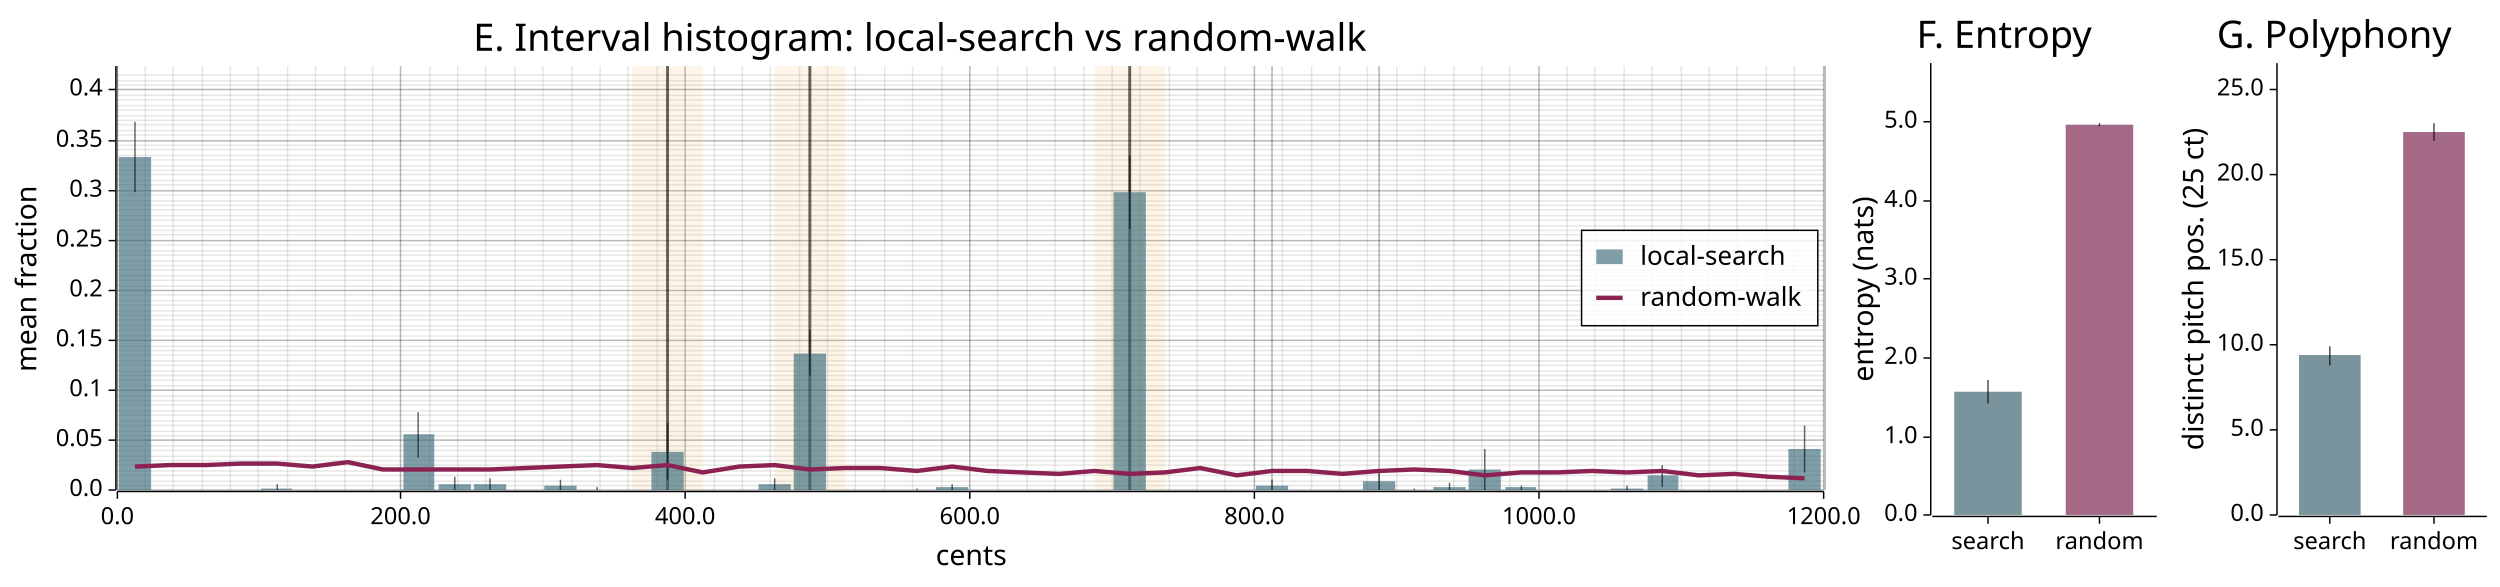
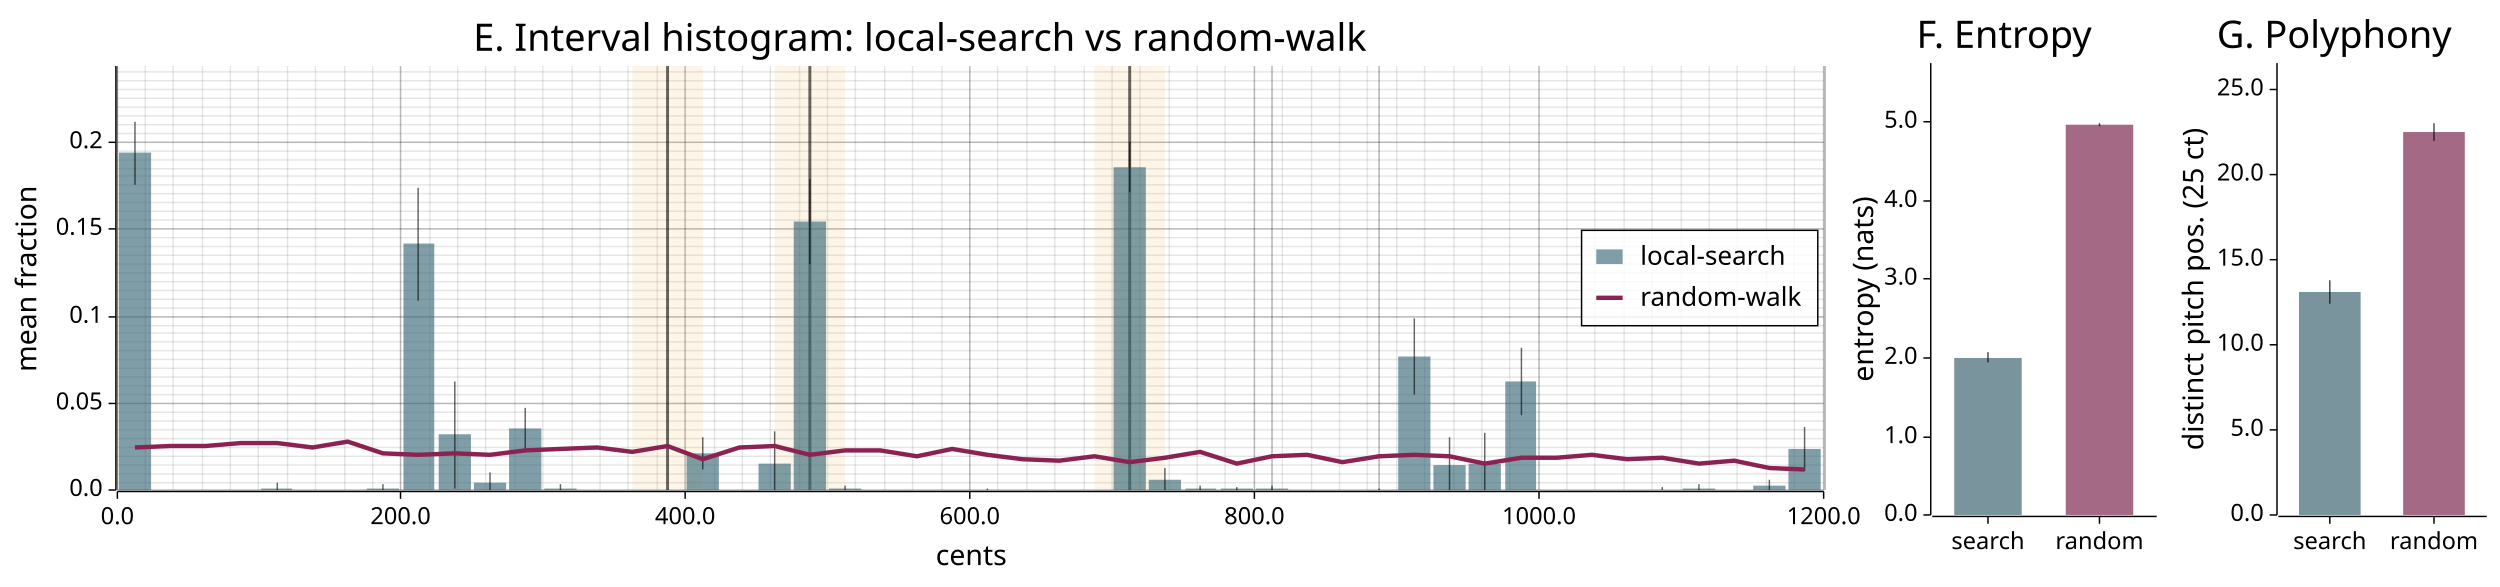
<svg xmlns="http://www.w3.org/2000/svg" width="1704" height="400" viewBox="0 0 1704 400">
  <rect x="0" y="0" width="1704" height="400" opacity="1" fill="#FFFFFF" stroke="none" />
  <text x="627" y="15" dy="0.76em" text-anchor="middle" font-family="sans-serif" font-size="25.806" opacity="1" fill="#000000">
E. Interval histogram: local-search vs random-walk
</text>
  <line opacity="0.1" stroke="#000000" stroke-width="1" x1="80" y1="334" x2="80" y2="45" />
  <line opacity="0.1" stroke="#000000" stroke-width="1" x1="99" y1="334" x2="99" y2="45" />
  <line opacity="0.1" stroke="#000000" stroke-width="1" x1="118" y1="334" x2="118" y2="45" />
  <line opacity="0.1" stroke="#000000" stroke-width="1" x1="138" y1="334" x2="138" y2="45" />
  <line opacity="0.1" stroke="#000000" stroke-width="1" x1="157" y1="334" x2="157" y2="45" />
  <line opacity="0.1" stroke="#000000" stroke-width="1" x1="176" y1="334" x2="176" y2="45" />
  <line opacity="0.1" stroke="#000000" stroke-width="1" x1="196" y1="334" x2="196" y2="45" />
  <line opacity="0.1" stroke="#000000" stroke-width="1" x1="215" y1="334" x2="215" y2="45" />
  <line opacity="0.1" stroke="#000000" stroke-width="1" x1="235" y1="334" x2="235" y2="45" />
  <line opacity="0.1" stroke="#000000" stroke-width="1" x1="254" y1="334" x2="254" y2="45" />
  <line opacity="0.1" stroke="#000000" stroke-width="1" x1="273" y1="334" x2="273" y2="45" />
  <line opacity="0.1" stroke="#000000" stroke-width="1" x1="293" y1="334" x2="293" y2="45" />
  <line opacity="0.1" stroke="#000000" stroke-width="1" x1="312" y1="334" x2="312" y2="45" />
  <line opacity="0.1" stroke="#000000" stroke-width="1" x1="331" y1="334" x2="331" y2="45" />
  <line opacity="0.1" stroke="#000000" stroke-width="1" x1="351" y1="334" x2="351" y2="45" />
  <line opacity="0.1" stroke="#000000" stroke-width="1" x1="370" y1="334" x2="370" y2="45" />
  <line opacity="0.1" stroke="#000000" stroke-width="1" x1="390" y1="334" x2="390" y2="45" />
  <line opacity="0.1" stroke="#000000" stroke-width="1" x1="409" y1="334" x2="409" y2="45" />
  <line opacity="0.1" stroke="#000000" stroke-width="1" x1="428" y1="334" x2="428" y2="45" />
  <line opacity="0.1" stroke="#000000" stroke-width="1" x1="448" y1="334" x2="448" y2="45" />
  <line opacity="0.1" stroke="#000000" stroke-width="1" x1="467" y1="334" x2="467" y2="45" />
  <line opacity="0.1" stroke="#000000" stroke-width="1" x1="487" y1="334" x2="487" y2="45" />
  <line opacity="0.1" stroke="#000000" stroke-width="1" x1="506" y1="334" x2="506" y2="45" />
  <line opacity="0.1" stroke="#000000" stroke-width="1" x1="525" y1="334" x2="525" y2="45" />
  <line opacity="0.1" stroke="#000000" stroke-width="1" x1="545" y1="334" x2="545" y2="45" />
  <line opacity="0.1" stroke="#000000" stroke-width="1" x1="564" y1="334" x2="564" y2="45" />
  <line opacity="0.1" stroke="#000000" stroke-width="1" x1="583" y1="334" x2="583" y2="45" />
  <line opacity="0.1" stroke="#000000" stroke-width="1" x1="603" y1="334" x2="603" y2="45" />
  <line opacity="0.1" stroke="#000000" stroke-width="1" x1="622" y1="334" x2="622" y2="45" />
  <line opacity="0.1" stroke="#000000" stroke-width="1" x1="642" y1="334" x2="642" y2="45" />
  <line opacity="0.1" stroke="#000000" stroke-width="1" x1="661" y1="334" x2="661" y2="45" />
  <line opacity="0.1" stroke="#000000" stroke-width="1" x1="680" y1="334" x2="680" y2="45" />
  <line opacity="0.1" stroke="#000000" stroke-width="1" x1="700" y1="334" x2="700" y2="45" />
  <line opacity="0.1" stroke="#000000" stroke-width="1" x1="719" y1="334" x2="719" y2="45" />
  <line opacity="0.1" stroke="#000000" stroke-width="1" x1="739" y1="334" x2="739" y2="45" />
  <line opacity="0.1" stroke="#000000" stroke-width="1" x1="758" y1="334" x2="758" y2="45" />
  <line opacity="0.1" stroke="#000000" stroke-width="1" x1="777" y1="334" x2="777" y2="45" />
  <line opacity="0.1" stroke="#000000" stroke-width="1" x1="797" y1="334" x2="797" y2="45" />
  <line opacity="0.1" stroke="#000000" stroke-width="1" x1="816" y1="334" x2="816" y2="45" />
  <line opacity="0.1" stroke="#000000" stroke-width="1" x1="835" y1="334" x2="835" y2="45" />
  <line opacity="0.1" stroke="#000000" stroke-width="1" x1="855" y1="334" x2="855" y2="45" />
  <line opacity="0.1" stroke="#000000" stroke-width="1" x1="874" y1="334" x2="874" y2="45" />
  <line opacity="0.1" stroke="#000000" stroke-width="1" x1="894" y1="334" x2="894" y2="45" />
  <line opacity="0.1" stroke="#000000" stroke-width="1" x1="913" y1="334" x2="913" y2="45" />
  <line opacity="0.1" stroke="#000000" stroke-width="1" x1="932" y1="334" x2="932" y2="45" />
  <line opacity="0.1" stroke="#000000" stroke-width="1" x1="952" y1="334" x2="952" y2="45" />
  <line opacity="0.1" stroke="#000000" stroke-width="1" x1="971" y1="334" x2="971" y2="45" />
  <line opacity="0.1" stroke="#000000" stroke-width="1" x1="991" y1="334" x2="991" y2="45" />
  <line opacity="0.1" stroke="#000000" stroke-width="1" x1="1010" y1="334" x2="1010" y2="45" />
  <line opacity="0.1" stroke="#000000" stroke-width="1" x1="1029" y1="334" x2="1029" y2="45" />
  <line opacity="0.1" stroke="#000000" stroke-width="1" x1="1049" y1="334" x2="1049" y2="45" />
  <line opacity="0.1" stroke="#000000" stroke-width="1" x1="1068" y1="334" x2="1068" y2="45" />
  <line opacity="0.1" stroke="#000000" stroke-width="1" x1="1087" y1="334" x2="1087" y2="45" />
  <line opacity="0.1" stroke="#000000" stroke-width="1" x1="1107" y1="334" x2="1107" y2="45" />
  <line opacity="0.1" stroke="#000000" stroke-width="1" x1="1126" y1="334" x2="1126" y2="45" />
  <line opacity="0.1" stroke="#000000" stroke-width="1" x1="1146" y1="334" x2="1146" y2="45" />
  <line opacity="0.1" stroke="#000000" stroke-width="1" x1="1165" y1="334" x2="1165" y2="45" />
  <line opacity="0.1" stroke="#000000" stroke-width="1" x1="1184" y1="334" x2="1184" y2="45" />
  <line opacity="0.1" stroke="#000000" stroke-width="1" x1="1204" y1="334" x2="1204" y2="45" />
  <line opacity="0.1" stroke="#000000" stroke-width="1" x1="1223" y1="334" x2="1223" y2="45" />
  <line opacity="0.1" stroke="#000000" stroke-width="1" x1="1243" y1="334" x2="1243" y2="45" />
  <line opacity="0.1" stroke="#000000" stroke-width="1" x1="80" y1="334" x2="1243" y2="334" />
-   <line opacity="0.1" stroke="#000000" stroke-width="1" x1="80" y1="331" x2="1243" y2="331" />
-   <line opacity="0.1" stroke="#000000" stroke-width="1" x1="80" y1="328" x2="1243" y2="328" />
-   <line opacity="0.1" stroke="#000000" stroke-width="1" x1="80" y1="324" x2="1243" y2="324" />
-   <line opacity="0.1" stroke="#000000" stroke-width="1" x1="80" y1="321" x2="1243" y2="321" />
+   <line opacity="0.1" stroke="#000000" stroke-width="1" x1="80" y1="329" x2="1243" y2="329" />
+   <line opacity="0.1" stroke="#000000" stroke-width="1" x1="80" y1="323" x2="1243" y2="323" />
  <line opacity="0.1" stroke="#000000" stroke-width="1" x1="80" y1="317" x2="1243" y2="317" />
-   <line opacity="0.1" stroke="#000000" stroke-width="1" x1="80" y1="314" x2="1243" y2="314" />
  <line opacity="0.1" stroke="#000000" stroke-width="1" x1="80" y1="311" x2="1243" y2="311" />
-   <line opacity="0.1" stroke="#000000" stroke-width="1" x1="80" y1="307" x2="1243" y2="307" />
-   <line opacity="0.1" stroke="#000000" stroke-width="1" x1="80" y1="304" x2="1243" y2="304" />
-   <line opacity="0.1" stroke="#000000" stroke-width="1" x1="80" y1="300" x2="1243" y2="300" />
-   <line opacity="0.1" stroke="#000000" stroke-width="1" x1="80" y1="297" x2="1243" y2="297" />
-   <line opacity="0.1" stroke="#000000" stroke-width="1" x1="80" y1="294" x2="1243" y2="294" />
-   <line opacity="0.1" stroke="#000000" stroke-width="1" x1="80" y1="290" x2="1243" y2="290" />
+   <line opacity="0.1" stroke="#000000" stroke-width="1" x1="80" y1="305" x2="1243" y2="305" />
+   <line opacity="0.1" stroke="#000000" stroke-width="1" x1="80" y1="299" x2="1243" y2="299" />
+   <line opacity="0.1" stroke="#000000" stroke-width="1" x1="80" y1="293" x2="1243" y2="293" />
  <line opacity="0.1" stroke="#000000" stroke-width="1" x1="80" y1="287" x2="1243" y2="287" />
-   <line opacity="0.1" stroke="#000000" stroke-width="1" x1="80" y1="283" x2="1243" y2="283" />
-   <line opacity="0.1" stroke="#000000" stroke-width="1" x1="80" y1="280" x2="1243" y2="280" />
-   <line opacity="0.1" stroke="#000000" stroke-width="1" x1="80" y1="276" x2="1243" y2="276" />
-   <line opacity="0.1" stroke="#000000" stroke-width="1" x1="80" y1="273" x2="1243" y2="273" />
-   <line opacity="0.1" stroke="#000000" stroke-width="1" x1="80" y1="270" x2="1243" y2="270" />
-   <line opacity="0.1" stroke="#000000" stroke-width="1" x1="80" y1="266" x2="1243" y2="266" />
+   <line opacity="0.1" stroke="#000000" stroke-width="1" x1="80" y1="281" x2="1243" y2="281" />
+   <line opacity="0.1" stroke="#000000" stroke-width="1" x1="80" y1="275" x2="1243" y2="275" />
+   <line opacity="0.1" stroke="#000000" stroke-width="1" x1="80" y1="269" x2="1243" y2="269" />
  <line opacity="0.1" stroke="#000000" stroke-width="1" x1="80" y1="263" x2="1243" y2="263" />
-   <line opacity="0.1" stroke="#000000" stroke-width="1" x1="80" y1="259" x2="1243" y2="259" />
-   <line opacity="0.1" stroke="#000000" stroke-width="1" x1="80" y1="256" x2="1243" y2="256" />
-   <line opacity="0.1" stroke="#000000" stroke-width="1" x1="80" y1="253" x2="1243" y2="253" />
-   <line opacity="0.1" stroke="#000000" stroke-width="1" x1="80" y1="249" x2="1243" y2="249" />
-   <line opacity="0.1" stroke="#000000" stroke-width="1" x1="80" y1="246" x2="1243" y2="246" />
-   <line opacity="0.1" stroke="#000000" stroke-width="1" x1="80" y1="242" x2="1243" y2="242" />
+   <line opacity="0.1" stroke="#000000" stroke-width="1" x1="80" y1="257" x2="1243" y2="257" />
+   <line opacity="0.1" stroke="#000000" stroke-width="1" x1="80" y1="251" x2="1243" y2="251" />
+   <line opacity="0.1" stroke="#000000" stroke-width="1" x1="80" y1="245" x2="1243" y2="245" />
  <line opacity="0.1" stroke="#000000" stroke-width="1" x1="80" y1="239" x2="1243" y2="239" />
-   <line opacity="0.1" stroke="#000000" stroke-width="1" x1="80" y1="236" x2="1243" y2="236" />
-   <line opacity="0.1" stroke="#000000" stroke-width="1" x1="80" y1="232" x2="1243" y2="232" />
-   <line opacity="0.1" stroke="#000000" stroke-width="1" x1="80" y1="229" x2="1243" y2="229" />
-   <line opacity="0.1" stroke="#000000" stroke-width="1" x1="80" y1="225" x2="1243" y2="225" />
+   <line opacity="0.1" stroke="#000000" stroke-width="1" x1="80" y1="233" x2="1243" y2="233" />
+   <line opacity="0.1" stroke="#000000" stroke-width="1" x1="80" y1="227" x2="1243" y2="227" />
  <line opacity="0.1" stroke="#000000" stroke-width="1" x1="80" y1="222" x2="1243" y2="222" />
-   <line opacity="0.1" stroke="#000000" stroke-width="1" x1="80" y1="218" x2="1243" y2="218" />
-   <line opacity="0.1" stroke="#000000" stroke-width="1" x1="80" y1="215" x2="1243" y2="215" />
-   <line opacity="0.1" stroke="#000000" stroke-width="1" x1="80" y1="212" x2="1243" y2="212" />
-   <line opacity="0.1" stroke="#000000" stroke-width="1" x1="80" y1="208" x2="1243" y2="208" />
-   <line opacity="0.1" stroke="#000000" stroke-width="1" x1="80" y1="205" x2="1243" y2="205" />
-   <line opacity="0.1" stroke="#000000" stroke-width="1" x1="80" y1="201" x2="1243" y2="201" />
+   <line opacity="0.1" stroke="#000000" stroke-width="1" x1="80" y1="216" x2="1243" y2="216" />
+   <line opacity="0.1" stroke="#000000" stroke-width="1" x1="80" y1="210" x2="1243" y2="210" />
+   <line opacity="0.1" stroke="#000000" stroke-width="1" x1="80" y1="204" x2="1243" y2="204" />
  <line opacity="0.1" stroke="#000000" stroke-width="1" x1="80" y1="198" x2="1243" y2="198" />
-   <line opacity="0.1" stroke="#000000" stroke-width="1" x1="80" y1="195" x2="1243" y2="195" />
-   <line opacity="0.1" stroke="#000000" stroke-width="1" x1="80" y1="191" x2="1243" y2="191" />
-   <line opacity="0.1" stroke="#000000" stroke-width="1" x1="80" y1="188" x2="1243" y2="188" />
-   <line opacity="0.1" stroke="#000000" stroke-width="1" x1="80" y1="184" x2="1243" y2="184" />
-   <line opacity="0.1" stroke="#000000" stroke-width="1" x1="80" y1="181" x2="1243" y2="181" />
-   <line opacity="0.1" stroke="#000000" stroke-width="1" x1="80" y1="178" x2="1243" y2="178" />
+   <line opacity="0.1" stroke="#000000" stroke-width="1" x1="80" y1="192" x2="1243" y2="192" />
+   <line opacity="0.1" stroke="#000000" stroke-width="1" x1="80" y1="186" x2="1243" y2="186" />
+   <line opacity="0.1" stroke="#000000" stroke-width="1" x1="80" y1="180" x2="1243" y2="180" />
  <line opacity="0.1" stroke="#000000" stroke-width="1" x1="80" y1="174" x2="1243" y2="174" />
-   <line opacity="0.1" stroke="#000000" stroke-width="1" x1="80" y1="171" x2="1243" y2="171" />
-   <line opacity="0.1" stroke="#000000" stroke-width="1" x1="80" y1="167" x2="1243" y2="167" />
-   <line opacity="0.1" stroke="#000000" stroke-width="1" x1="80" y1="164" x2="1243" y2="164" />
-   <line opacity="0.1" stroke="#000000" stroke-width="1" x1="80" y1="160" x2="1243" y2="160" />
-   <line opacity="0.1" stroke="#000000" stroke-width="1" x1="80" y1="157" x2="1243" y2="157" />
-   <line opacity="0.1" stroke="#000000" stroke-width="1" x1="80" y1="154" x2="1243" y2="154" />
+   <line opacity="0.1" stroke="#000000" stroke-width="1" x1="80" y1="168" x2="1243" y2="168" />
+   <line opacity="0.1" stroke="#000000" stroke-width="1" x1="80" y1="162" x2="1243" y2="162" />
+   <line opacity="0.1" stroke="#000000" stroke-width="1" x1="80" y1="156" x2="1243" y2="156" />
  <line opacity="0.1" stroke="#000000" stroke-width="1" x1="80" y1="150" x2="1243" y2="150" />
-   <line opacity="0.1" stroke="#000000" stroke-width="1" x1="80" y1="147" x2="1243" y2="147" />
-   <line opacity="0.1" stroke="#000000" stroke-width="1" x1="80" y1="143" x2="1243" y2="143" />
-   <line opacity="0.1" stroke="#000000" stroke-width="1" x1="80" y1="140" x2="1243" y2="140" />
-   <line opacity="0.1" stroke="#000000" stroke-width="1" x1="80" y1="137" x2="1243" y2="137" />
-   <line opacity="0.1" stroke="#000000" stroke-width="1" x1="80" y1="133" x2="1243" y2="133" />
-   <line opacity="0.1" stroke="#000000" stroke-width="1" x1="80" y1="130" x2="1243" y2="130" />
+   <line opacity="0.1" stroke="#000000" stroke-width="1" x1="80" y1="144" x2="1243" y2="144" />
+   <line opacity="0.1" stroke="#000000" stroke-width="1" x1="80" y1="138" x2="1243" y2="138" />
+   <line opacity="0.1" stroke="#000000" stroke-width="1" x1="80" y1="132" x2="1243" y2="132" />
  <line opacity="0.1" stroke="#000000" stroke-width="1" x1="80" y1="126" x2="1243" y2="126" />
-   <line opacity="0.1" stroke="#000000" stroke-width="1" x1="80" y1="123" x2="1243" y2="123" />
-   <line opacity="0.1" stroke="#000000" stroke-width="1" x1="80" y1="119" x2="1243" y2="119" />
-   <line opacity="0.1" stroke="#000000" stroke-width="1" x1="80" y1="116" x2="1243" y2="116" />
-   <line opacity="0.1" stroke="#000000" stroke-width="1" x1="80" y1="113" x2="1243" y2="113" />
+   <line opacity="0.1" stroke="#000000" stroke-width="1" x1="80" y1="120" x2="1243" y2="120" />
+   <line opacity="0.1" stroke="#000000" stroke-width="1" x1="80" y1="115" x2="1243" y2="115" />
  <line opacity="0.1" stroke="#000000" stroke-width="1" x1="80" y1="109" x2="1243" y2="109" />
-   <line opacity="0.1" stroke="#000000" stroke-width="1" x1="80" y1="106" x2="1243" y2="106" />
-   <line opacity="0.1" stroke="#000000" stroke-width="1" x1="80" y1="102" x2="1243" y2="102" />
-   <line opacity="0.1" stroke="#000000" stroke-width="1" x1="80" y1="99" x2="1243" y2="99" />
-   <line opacity="0.1" stroke="#000000" stroke-width="1" x1="80" y1="96" x2="1243" y2="96" />
-   <line opacity="0.1" stroke="#000000" stroke-width="1" x1="80" y1="92" x2="1243" y2="92" />
-   <line opacity="0.1" stroke="#000000" stroke-width="1" x1="80" y1="89" x2="1243" y2="89" />
+   <line opacity="0.1" stroke="#000000" stroke-width="1" x1="80" y1="103" x2="1243" y2="103" />
+   <line opacity="0.1" stroke="#000000" stroke-width="1" x1="80" y1="97" x2="1243" y2="97" />
+   <line opacity="0.1" stroke="#000000" stroke-width="1" x1="80" y1="91" x2="1243" y2="91" />
  <line opacity="0.1" stroke="#000000" stroke-width="1" x1="80" y1="85" x2="1243" y2="85" />
-   <line opacity="0.1" stroke="#000000" stroke-width="1" x1="80" y1="82" x2="1243" y2="82" />
  <line opacity="0.1" stroke="#000000" stroke-width="1" x1="80" y1="79" x2="1243" y2="79" />
-   <line opacity="0.1" stroke="#000000" stroke-width="1" x1="80" y1="75" x2="1243" y2="75" />
-   <line opacity="0.1" stroke="#000000" stroke-width="1" x1="80" y1="72" x2="1243" y2="72" />
-   <line opacity="0.1" stroke="#000000" stroke-width="1" x1="80" y1="68" x2="1243" y2="68" />
-   <line opacity="0.1" stroke="#000000" stroke-width="1" x1="80" y1="65" x2="1243" y2="65" />
+   <line opacity="0.1" stroke="#000000" stroke-width="1" x1="80" y1="73" x2="1243" y2="73" />
+   <line opacity="0.1" stroke="#000000" stroke-width="1" x1="80" y1="67" x2="1243" y2="67" />
  <line opacity="0.1" stroke="#000000" stroke-width="1" x1="80" y1="61" x2="1243" y2="61" />
-   <line opacity="0.1" stroke="#000000" stroke-width="1" x1="80" y1="58" x2="1243" y2="58" />
  <line opacity="0.1" stroke="#000000" stroke-width="1" x1="80" y1="55" x2="1243" y2="55" />
-   <line opacity="0.1" stroke="#000000" stroke-width="1" x1="80" y1="51" x2="1243" y2="51" />
+   <line opacity="0.1" stroke="#000000" stroke-width="1" x1="80" y1="49" x2="1243" y2="49" />
  <text x="10" y="190" dy="0.76em" text-anchor="middle" font-family="sans-serif" font-size="19.355" opacity="1" fill="#000000" transform="rotate(270, 10, 190)">
mean fraction
</text>
  <text x="662" y="390" dy="-0.5ex" text-anchor="middle" font-family="sans-serif" font-size="19.355" opacity="1" fill="#000000">
cents
</text>
  <line opacity="0.2" stroke="#000000" stroke-width="1" x1="80" y1="334" x2="80" y2="45" />
  <line opacity="0.2" stroke="#000000" stroke-width="1" x1="273" y1="334" x2="273" y2="45" />
  <line opacity="0.2" stroke="#000000" stroke-width="1" x1="467" y1="334" x2="467" y2="45" />
  <line opacity="0.2" stroke="#000000" stroke-width="1" x1="661" y1="334" x2="661" y2="45" />
  <line opacity="0.2" stroke="#000000" stroke-width="1" x1="855" y1="334" x2="855" y2="45" />
  <line opacity="0.2" stroke="#000000" stroke-width="1" x1="1049" y1="334" x2="1049" y2="45" />
  <line opacity="0.2" stroke="#000000" stroke-width="1" x1="1243" y1="334" x2="1243" y2="45" />
  <line opacity="0.2" stroke="#000000" stroke-width="1" x1="80" y1="334" x2="1243" y2="334" />
-   <line opacity="0.2" stroke="#000000" stroke-width="1" x1="80" y1="300" x2="1243" y2="300" />
-   <line opacity="0.2" stroke="#000000" stroke-width="1" x1="80" y1="266" x2="1243" y2="266" />
-   <line opacity="0.2" stroke="#000000" stroke-width="1" x1="80" y1="232" x2="1243" y2="232" />
-   <line opacity="0.2" stroke="#000000" stroke-width="1" x1="80" y1="198" x2="1243" y2="198" />
-   <line opacity="0.2" stroke="#000000" stroke-width="1" x1="80" y1="164" x2="1243" y2="164" />
-   <line opacity="0.2" stroke="#000000" stroke-width="1" x1="80" y1="130" x2="1243" y2="130" />
-   <line opacity="0.2" stroke="#000000" stroke-width="1" x1="80" y1="96" x2="1243" y2="96" />
-   <line opacity="0.2" stroke="#000000" stroke-width="1" x1="80" y1="61" x2="1243" y2="61" />
+   <line opacity="0.2" stroke="#000000" stroke-width="1" x1="80" y1="275" x2="1243" y2="275" />
+   <line opacity="0.2" stroke="#000000" stroke-width="1" x1="80" y1="216" x2="1243" y2="216" />
+   <line opacity="0.2" stroke="#000000" stroke-width="1" x1="80" y1="156" x2="1243" y2="156" />
+   <line opacity="0.2" stroke="#000000" stroke-width="1" x1="80" y1="97" x2="1243" y2="97" />
  <polyline fill="none" opacity="1" stroke="#000000" stroke-width="1" points="79,45 79,334 " />
  <text x="70" y="334" dy="0.5ex" text-anchor="end" font-family="sans-serif" font-size="16.129" opacity="1" fill="#000000">
0.0
</text>
  <polyline fill="none" opacity="1" stroke="#000000" stroke-width="1" points="74,334 79,334 " />
-   <text x="70" y="300" dy="0.5ex" text-anchor="end" font-family="sans-serif" font-size="16.129" opacity="1" fill="#000000">
+   <text x="70" y="275" dy="0.5ex" text-anchor="end" font-family="sans-serif" font-size="16.129" opacity="1" fill="#000000">
0.05
</text>
-   <polyline fill="none" opacity="1" stroke="#000000" stroke-width="1" points="74,300 79,300 " />
-   <text x="70" y="266" dy="0.5ex" text-anchor="end" font-family="sans-serif" font-size="16.129" opacity="1" fill="#000000">
+   <polyline fill="none" opacity="1" stroke="#000000" stroke-width="1" points="74,275 79,275 " />
+   <text x="70" y="216" dy="0.5ex" text-anchor="end" font-family="sans-serif" font-size="16.129" opacity="1" fill="#000000">
0.1
</text>
-   <polyline fill="none" opacity="1" stroke="#000000" stroke-width="1" points="74,266 79,266 " />
-   <text x="70" y="232" dy="0.5ex" text-anchor="end" font-family="sans-serif" font-size="16.129" opacity="1" fill="#000000">
+   <polyline fill="none" opacity="1" stroke="#000000" stroke-width="1" points="74,216 79,216 " />
+   <text x="70" y="156" dy="0.5ex" text-anchor="end" font-family="sans-serif" font-size="16.129" opacity="1" fill="#000000">
0.15
</text>
-   <polyline fill="none" opacity="1" stroke="#000000" stroke-width="1" points="74,232 79,232 " />
-   <text x="70" y="198" dy="0.5ex" text-anchor="end" font-family="sans-serif" font-size="16.129" opacity="1" fill="#000000">
+   <polyline fill="none" opacity="1" stroke="#000000" stroke-width="1" points="74,156 79,156 " />
+   <text x="70" y="97" dy="0.5ex" text-anchor="end" font-family="sans-serif" font-size="16.129" opacity="1" fill="#000000">
0.2
</text>
-   <polyline fill="none" opacity="1" stroke="#000000" stroke-width="1" points="74,198 79,198 " />
-   <text x="70" y="164" dy="0.5ex" text-anchor="end" font-family="sans-serif" font-size="16.129" opacity="1" fill="#000000">
- 0.25
- </text>
-   <polyline fill="none" opacity="1" stroke="#000000" stroke-width="1" points="74,164 79,164 " />
-   <text x="70" y="130" dy="0.5ex" text-anchor="end" font-family="sans-serif" font-size="16.129" opacity="1" fill="#000000">
- 0.3
- </text>
-   <polyline fill="none" opacity="1" stroke="#000000" stroke-width="1" points="74,130 79,130 " />
-   <text x="70" y="96" dy="0.5ex" text-anchor="end" font-family="sans-serif" font-size="16.129" opacity="1" fill="#000000">
- 0.35
- </text>
-   <polyline fill="none" opacity="1" stroke="#000000" stroke-width="1" points="74,96 79,96 " />
-   <text x="70" y="61" dy="0.5ex" text-anchor="end" font-family="sans-serif" font-size="16.129" opacity="1" fill="#000000">
- 0.4
- </text>
-   <polyline fill="none" opacity="1" stroke="#000000" stroke-width="1" points="74,61 79,61 " />
+   <polyline fill="none" opacity="1" stroke="#000000" stroke-width="1" points="74,97 79,97 " />
  <polyline fill="none" opacity="1" stroke="#000000" stroke-width="1" points="80,335 1243,335 " />
  <text x="80" y="345" dy="0.76em" text-anchor="middle" font-family="sans-serif" font-size="16.129" opacity="1" fill="#000000">
0.0
</text>
  <polyline fill="none" opacity="1" stroke="#000000" stroke-width="1" points="80,335 80,340 " />
  <text x="273" y="345" dy="0.76em" text-anchor="middle" font-family="sans-serif" font-size="16.129" opacity="1" fill="#000000">
200.0
</text>
  <polyline fill="none" opacity="1" stroke="#000000" stroke-width="1" points="273,335 273,340 " />
  <text x="467" y="345" dy="0.76em" text-anchor="middle" font-family="sans-serif" font-size="16.129" opacity="1" fill="#000000">
400.0
</text>
  <polyline fill="none" opacity="1" stroke="#000000" stroke-width="1" points="467,335 467,340 " />
  <text x="661" y="345" dy="0.76em" text-anchor="middle" font-family="sans-serif" font-size="16.129" opacity="1" fill="#000000">
600.0
</text>
  <polyline fill="none" opacity="1" stroke="#000000" stroke-width="1" points="661,335 661,340 " />
  <text x="855" y="345" dy="0.76em" text-anchor="middle" font-family="sans-serif" font-size="16.129" opacity="1" fill="#000000">
800.0
</text>
  <polyline fill="none" opacity="1" stroke="#000000" stroke-width="1" points="855,335 855,340 " />
  <text x="1049" y="345" dy="0.76em" text-anchor="middle" font-family="sans-serif" font-size="16.129" opacity="1" fill="#000000">
1000.0
</text>
  <polyline fill="none" opacity="1" stroke="#000000" stroke-width="1" points="1049,335 1049,340 " />
  <text x="1243" y="345" dy="0.76em" text-anchor="middle" font-family="sans-serif" font-size="16.129" opacity="1" fill="#000000">
1200.0
</text>
  <polyline fill="none" opacity="1" stroke="#000000" stroke-width="1" points="1243,335 1243,340 " />
  <rect x="431" y="45" width="48" height="289" opacity="0.12" fill="#F0AA3C" stroke="none" />
  <rect x="528" y="45" width="48" height="289" opacity="0.12" fill="#F0AA3C" stroke="none" />
  <rect x="746" y="45" width="48" height="289" opacity="0.12" fill="#F0AA3C" stroke="none" />
  <polyline fill="none" opacity="0.3" stroke="#000000" stroke-width="1" points="80,334 80,45 " />
  <polyline fill="none" opacity="0.6" stroke="#000000" stroke-width="2" points="455,334 455,45 " />
  <polyline fill="none" opacity="0.6" stroke="#000000" stroke-width="2" points="552,334 552,45 " />
  <polyline fill="none" opacity="0.6" stroke="#000000" stroke-width="2" points="770,334 770,45 " />
  <polyline fill="none" opacity="0.3" stroke="#000000" stroke-width="1" points="867,334 867,45 " />
  <polyline fill="none" opacity="0.3" stroke="#000000" stroke-width="1" points="940,334 940,45 " />
  <polyline fill="none" opacity="0.3" stroke="#000000" stroke-width="1" points="1244,334 1244,45 " />
-   <rect x="81" y="107" width="22" height="227" opacity="0.65" fill="#3A6A78" stroke="none" />
+   <rect x="81" y="104" width="22" height="230" opacity="0.65" fill="#3A6A78" stroke="none" />
  <rect x="105" y="334" width="22" height="0" opacity="0.65" fill="#3A6A78" stroke="none" />
  <rect x="129" y="334" width="22" height="0" opacity="0.65" fill="#3A6A78" stroke="none" />
  <rect x="153" y="334" width="22" height="0" opacity="0.65" fill="#3A6A78" stroke="none" />
  <rect x="178" y="333" width="21" height="1" opacity="0.65" fill="#3A6A78" stroke="none" />
  <rect x="202" y="334" width="22" height="0" opacity="0.65" fill="#3A6A78" stroke="none" />
  <rect x="226" y="334" width="22" height="0" opacity="0.65" fill="#3A6A78" stroke="none" />
-   <rect x="250" y="334" width="22" height="0" opacity="0.65" fill="#3A6A78" stroke="none" />
-   <rect x="275" y="296" width="21" height="38" opacity="0.65" fill="#3A6A78" stroke="none" />
-   <rect x="299" y="330" width="22" height="4" opacity="0.65" fill="#3A6A78" stroke="none" />
-   <rect x="323" y="330" width="22" height="4" opacity="0.65" fill="#3A6A78" stroke="none" />
-   <rect x="347" y="334" width="22" height="0" opacity="0.65" fill="#3A6A78" stroke="none" />
-   <rect x="371" y="331" width="22" height="3" opacity="0.65" fill="#3A6A78" stroke="none" />
+   <rect x="250" y="333" width="22" height="1" opacity="0.65" fill="#3A6A78" stroke="none" />
+   <rect x="275" y="166" width="21" height="168" opacity="0.65" fill="#3A6A78" stroke="none" />
+   <rect x="299" y="296" width="22" height="38" opacity="0.65" fill="#3A6A78" stroke="none" />
+   <rect x="323" y="329" width="22" height="5" opacity="0.65" fill="#3A6A78" stroke="none" />
+   <rect x="347" y="292" width="22" height="42" opacity="0.65" fill="#3A6A78" stroke="none" />
+   <rect x="371" y="333" width="22" height="1" opacity="0.65" fill="#3A6A78" stroke="none" />
  <rect x="396" y="334" width="21" height="0" opacity="0.65" fill="#3A6A78" stroke="none" />
  <rect x="420" y="334" width="22" height="0" opacity="0.65" fill="#3A6A78" stroke="none" />
-   <rect x="444" y="308" width="22" height="26" opacity="0.65" fill="#3A6A78" stroke="none" />
-   <rect x="468" y="334" width="22" height="0" opacity="0.65" fill="#3A6A78" stroke="none" />
+   <rect x="444" y="334" width="22" height="0" opacity="0.65" fill="#3A6A78" stroke="none" />
+   <rect x="468" y="309" width="22" height="25" opacity="0.65" fill="#3A6A78" stroke="none" />
  <rect x="493" y="334" width="21" height="0" opacity="0.65" fill="#3A6A78" stroke="none" />
-   <rect x="517" y="330" width="22" height="4" opacity="0.65" fill="#3A6A78" stroke="none" />
-   <rect x="541" y="241" width="22" height="93" opacity="0.65" fill="#3A6A78" stroke="none" />
-   <rect x="565" y="334" width="22" height="0" opacity="0.65" fill="#3A6A78" stroke="none" />
+   <rect x="517" y="316" width="22" height="18" opacity="0.65" fill="#3A6A78" stroke="none" />
+   <rect x="541" y="151" width="22" height="183" opacity="0.65" fill="#3A6A78" stroke="none" />
+   <rect x="565" y="333" width="22" height="1" opacity="0.65" fill="#3A6A78" stroke="none" />
  <rect x="590" y="334" width="21" height="0" opacity="0.65" fill="#3A6A78" stroke="none" />
  <rect x="614" y="334" width="22" height="0" opacity="0.65" fill="#3A6A78" stroke="none" />
-   <rect x="638" y="332" width="22" height="2" opacity="0.65" fill="#3A6A78" stroke="none" />
+   <rect x="638" y="334" width="22" height="0" opacity="0.65" fill="#3A6A78" stroke="none" />
  <rect x="662" y="334" width="22" height="0" opacity="0.65" fill="#3A6A78" stroke="none" />
  <rect x="686" y="334" width="22" height="0" opacity="0.65" fill="#3A6A78" stroke="none" />
  <rect x="711" y="334" width="21" height="0" opacity="0.65" fill="#3A6A78" stroke="none" />
  <rect x="735" y="334" width="22" height="0" opacity="0.65" fill="#3A6A78" stroke="none" />
-   <rect x="759" y="131" width="22" height="203" opacity="0.65" fill="#3A6A78" stroke="none" />
-   <rect x="783" y="334" width="22" height="0" opacity="0.65" fill="#3A6A78" stroke="none" />
-   <rect x="808" y="334" width="21" height="0" opacity="0.65" fill="#3A6A78" stroke="none" />
-   <rect x="832" y="334" width="22" height="0" opacity="0.65" fill="#3A6A78" stroke="none" />
-   <rect x="856" y="331" width="22" height="3" opacity="0.65" fill="#3A6A78" stroke="none" />
+   <rect x="759" y="114" width="22" height="220" opacity="0.65" fill="#3A6A78" stroke="none" />
+   <rect x="783" y="327" width="22" height="7" opacity="0.65" fill="#3A6A78" stroke="none" />
+   <rect x="808" y="333" width="21" height="1" opacity="0.65" fill="#3A6A78" stroke="none" />
+   <rect x="832" y="333" width="22" height="1" opacity="0.65" fill="#3A6A78" stroke="none" />
+   <rect x="856" y="333" width="22" height="1" opacity="0.65" fill="#3A6A78" stroke="none" />
  <rect x="880" y="334" width="22" height="0" opacity="0.65" fill="#3A6A78" stroke="none" />
  <rect x="905" y="334" width="21" height="0" opacity="0.65" fill="#3A6A78" stroke="none" />
-   <rect x="929" y="328" width="22" height="6" opacity="0.65" fill="#3A6A78" stroke="none" />
-   <rect x="953" y="334" width="22" height="0" opacity="0.65" fill="#3A6A78" stroke="none" />
-   <rect x="977" y="332" width="22" height="2" opacity="0.65" fill="#3A6A78" stroke="none" />
-   <rect x="1001" y="320" width="22" height="14" opacity="0.65" fill="#3A6A78" stroke="none" />
-   <rect x="1026" y="332" width="21" height="2" opacity="0.65" fill="#3A6A78" stroke="none" />
+   <rect x="929" y="334" width="22" height="0" opacity="0.65" fill="#3A6A78" stroke="none" />
+   <rect x="953" y="243" width="22" height="91" opacity="0.65" fill="#3A6A78" stroke="none" />
+   <rect x="977" y="317" width="22" height="17" opacity="0.65" fill="#3A6A78" stroke="none" />
+   <rect x="1001" y="316" width="22" height="18" opacity="0.65" fill="#3A6A78" stroke="none" />
+   <rect x="1026" y="260" width="21" height="74" opacity="0.65" fill="#3A6A78" stroke="none" />
  <rect x="1050" y="334" width="22" height="0" opacity="0.65" fill="#3A6A78" stroke="none" />
  <rect x="1074" y="334" width="22" height="0" opacity="0.65" fill="#3A6A78" stroke="none" />
-   <rect x="1098" y="333" width="22" height="1" opacity="0.65" fill="#3A6A78" stroke="none" />
-   <rect x="1123" y="324" width="21" height="10" opacity="0.65" fill="#3A6A78" stroke="none" />
-   <rect x="1147" y="334" width="22" height="0" opacity="0.65" fill="#3A6A78" stroke="none" />
+   <rect x="1098" y="334" width="22" height="0" opacity="0.65" fill="#3A6A78" stroke="none" />
+   <rect x="1123" y="334" width="21" height="0" opacity="0.65" fill="#3A6A78" stroke="none" />
+   <rect x="1147" y="333" width="22" height="1" opacity="0.65" fill="#3A6A78" stroke="none" />
  <rect x="1171" y="334" width="22" height="0" opacity="0.65" fill="#3A6A78" stroke="none" />
-   <rect x="1195" y="334" width="22" height="0" opacity="0.65" fill="#3A6A78" stroke="none" />
+   <rect x="1195" y="331" width="22" height="3" opacity="0.65" fill="#3A6A78" stroke="none" />
  <rect x="1219" y="306" width="22" height="28" opacity="0.65" fill="#3A6A78" stroke="none" />
-   <polyline fill="none" opacity="0.6" stroke="#000000" stroke-width="1" points="92,131 92,83 " />
+   <polyline fill="none" opacity="0.6" stroke="#000000" stroke-width="1" points="92,126 92,83 " />
  <polyline fill="none" opacity="0.6" stroke="#000000" stroke-width="1" points="116,334 116,334 " />
  <polyline fill="none" opacity="0.6" stroke="#000000" stroke-width="1" points="140,334 140,334 " />
  <polyline fill="none" opacity="0.6" stroke="#000000" stroke-width="1" points="164,334 164,334 " />
-   <polyline fill="none" opacity="0.6" stroke="#000000" stroke-width="1" points="189,334 189,330 " />
+   <polyline fill="none" opacity="0.6" stroke="#000000" stroke-width="1" points="189,334 189,329 " />
  <polyline fill="none" opacity="0.6" stroke="#000000" stroke-width="1" points="213,334 213,334 " />
  <polyline fill="none" opacity="0.6" stroke="#000000" stroke-width="1" points="237,334 237,334 " />
-   <polyline fill="none" opacity="0.6" stroke="#000000" stroke-width="1" points="261,334 261,334 " />
-   <polyline fill="none" opacity="0.6" stroke="#000000" stroke-width="1" points="285,312 285,281 " />
-   <polyline fill="none" opacity="0.6" stroke="#000000" stroke-width="1" points="310,334 310,325 " />
-   <polyline fill="none" opacity="0.6" stroke="#000000" stroke-width="1" points="334,334 334,326 " />
-   <polyline fill="none" opacity="0.6" stroke="#000000" stroke-width="1" points="358,334 358,334 " />
-   <polyline fill="none" opacity="0.6" stroke="#000000" stroke-width="1" points="382,334 382,327 " />
-   <polyline fill="none" opacity="0.6" stroke="#000000" stroke-width="1" points="407,334 407,332 " />
+   <polyline fill="none" opacity="0.6" stroke="#000000" stroke-width="1" points="261,334 261,330 " />
+   <polyline fill="none" opacity="0.6" stroke="#000000" stroke-width="1" points="285,205 285,128 " />
+   <polyline fill="none" opacity="0.6" stroke="#000000" stroke-width="1" points="310,333 310,260 " />
+   <polyline fill="none" opacity="0.6" stroke="#000000" stroke-width="1" points="334,334 334,322 " />
+   <polyline fill="none" opacity="0.6" stroke="#000000" stroke-width="1" points="358,306 358,278 " />
+   <polyline fill="none" opacity="0.6" stroke="#000000" stroke-width="1" points="382,334 382,330 " />
+   <polyline fill="none" opacity="0.6" stroke="#000000" stroke-width="1" points="407,334 407,334 " />
  <polyline fill="none" opacity="0.6" stroke="#000000" stroke-width="1" points="431,334 431,334 " />
-   <polyline fill="none" opacity="0.6" stroke="#000000" stroke-width="1" points="455,327 455,288 " />
-   <polyline fill="none" opacity="0.6" stroke="#000000" stroke-width="1" points="479,334 479,334 " />
+   <polyline fill="none" opacity="0.6" stroke="#000000" stroke-width="1" points="455,334 455,334 " />
+   <polyline fill="none" opacity="0.6" stroke="#000000" stroke-width="1" points="479,320 479,298 " />
  <polyline fill="none" opacity="0.6" stroke="#000000" stroke-width="1" points="504,334 504,334 " />
-   <polyline fill="none" opacity="0.6" stroke="#000000" stroke-width="1" points="528,334 528,326 " />
-   <polyline fill="none" opacity="0.6" stroke="#000000" stroke-width="1" points="552,256 552,225 " />
-   <polyline fill="none" opacity="0.6" stroke="#000000" stroke-width="1" points="576,334 576,334 " />
+   <polyline fill="none" opacity="0.6" stroke="#000000" stroke-width="1" points="528,334 528,294 " />
+   <polyline fill="none" opacity="0.6" stroke="#000000" stroke-width="1" points="552,180 552,122 " />
+   <polyline fill="none" opacity="0.6" stroke="#000000" stroke-width="1" points="576,334 576,331 " />
  <polyline fill="none" opacity="0.6" stroke="#000000" stroke-width="1" points="600,334 600,334 " />
-   <polyline fill="none" opacity="0.6" stroke="#000000" stroke-width="1" points="625,334 625,333 " />
-   <polyline fill="none" opacity="0.6" stroke="#000000" stroke-width="1" points="649,334 649,330 " />
-   <polyline fill="none" opacity="0.6" stroke="#000000" stroke-width="1" points="673,334 673,334 " />
+   <polyline fill="none" opacity="0.6" stroke="#000000" stroke-width="1" points="625,334 625,334 " />
+   <polyline fill="none" opacity="0.6" stroke="#000000" stroke-width="1" points="649,334 649,334 " />
+   <polyline fill="none" opacity="0.6" stroke="#000000" stroke-width="1" points="673,334 673,333 " />
  <polyline fill="none" opacity="0.6" stroke="#000000" stroke-width="1" points="697,334 697,334 " />
  <polyline fill="none" opacity="0.6" stroke="#000000" stroke-width="1" points="722,334 722,334 " />
  <polyline fill="none" opacity="0.6" stroke="#000000" stroke-width="1" points="746,334 746,334 " />
-   <polyline fill="none" opacity="0.6" stroke="#000000" stroke-width="1" points="770,156 770,106 " />
-   <polyline fill="none" opacity="0.6" stroke="#000000" stroke-width="1" points="794,334 794,334 " />
-   <polyline fill="none" opacity="0.6" stroke="#000000" stroke-width="1" points="818,334 818,334 " />
-   <polyline fill="none" opacity="0.6" stroke="#000000" stroke-width="1" points="843,334 843,334 " />
-   <polyline fill="none" opacity="0.6" stroke="#000000" stroke-width="1" points="867,334 867,327 " />
+   <polyline fill="none" opacity="0.6" stroke="#000000" stroke-width="1" points="770,131 770,97 " />
+   <polyline fill="none" opacity="0.6" stroke="#000000" stroke-width="1" points="794,334 794,319 " />
+   <polyline fill="none" opacity="0.6" stroke="#000000" stroke-width="1" points="818,334 818,331 " />
+   <polyline fill="none" opacity="0.6" stroke="#000000" stroke-width="1" points="843,334 843,332 " />
+   <polyline fill="none" opacity="0.6" stroke="#000000" stroke-width="1" points="867,334 867,331 " />
  <polyline fill="none" opacity="0.6" stroke="#000000" stroke-width="1" points="891,334 891,334 " />
  <polyline fill="none" opacity="0.6" stroke="#000000" stroke-width="1" points="915,334 915,334 " />
-   <polyline fill="none" opacity="0.6" stroke="#000000" stroke-width="1" points="940,334 940,321 " />
-   <polyline fill="none" opacity="0.6" stroke="#000000" stroke-width="1" points="964,334 964,333 " />
-   <polyline fill="none" opacity="0.6" stroke="#000000" stroke-width="1" points="988,334 988,329 " />
-   <polyline fill="none" opacity="0.6" stroke="#000000" stroke-width="1" points="1012,334 1012,306 " />
-   <polyline fill="none" opacity="0.6" stroke="#000000" stroke-width="1" points="1037,334 1037,331 " />
+   <polyline fill="none" opacity="0.6" stroke="#000000" stroke-width="1" points="940,334 940,333 " />
+   <polyline fill="none" opacity="0.6" stroke="#000000" stroke-width="1" points="964,269 964,217 " />
+   <polyline fill="none" opacity="0.6" stroke="#000000" stroke-width="1" points="988,334 988,298 " />
+   <polyline fill="none" opacity="0.6" stroke="#000000" stroke-width="1" points="1012,334 1012,295 " />
+   <polyline fill="none" opacity="0.6" stroke="#000000" stroke-width="1" points="1037,283 1037,237 " />
  <polyline fill="none" opacity="0.6" stroke="#000000" stroke-width="1" points="1061,334 1061,334 " />
  <polyline fill="none" opacity="0.6" stroke="#000000" stroke-width="1" points="1085,334 1085,334 " />
-   <polyline fill="none" opacity="0.6" stroke="#000000" stroke-width="1" points="1109,334 1109,331 " />
-   <polyline fill="none" opacity="0.6" stroke="#000000" stroke-width="1" points="1133,332 1133,317 " />
-   <polyline fill="none" opacity="0.6" stroke="#000000" stroke-width="1" points="1158,334 1158,334 " />
+   <polyline fill="none" opacity="0.6" stroke="#000000" stroke-width="1" points="1109,334 1109,334 " />
+   <polyline fill="none" opacity="0.6" stroke="#000000" stroke-width="1" points="1133,334 1133,332 " />
+   <polyline fill="none" opacity="0.6" stroke="#000000" stroke-width="1" points="1158,334 1158,330 " />
  <polyline fill="none" opacity="0.6" stroke="#000000" stroke-width="1" points="1182,334 1182,334 " />
-   <polyline fill="none" opacity="0.6" stroke="#000000" stroke-width="1" points="1206,334 1206,334 " />
-   <polyline fill="none" opacity="0.6" stroke="#000000" stroke-width="1" points="1230,322 1230,290 " />
-   <polyline fill="none" opacity="1" stroke="#8B2252" stroke-width="3" points="92,318 116,317 140,317 164,316 189,316 213,318 237,315 261,320 285,320 310,320 334,320 358,319 382,318 407,317 431,319 455,317 479,322 504,318 528,317 552,320 576,319 600,319 625,321 649,318 673,321 697,322 722,323 746,321 770,323 794,322 818,319 843,324 867,321 891,321 915,323 940,321 964,320 988,321 1012,324 1037,322 1061,322 1085,321 1109,322 1133,321 1158,324 1182,323 1206,325 1230,326 " />
+   <polyline fill="none" opacity="0.6" stroke="#000000" stroke-width="1" points="1206,334 1206,327 " />
+   <polyline fill="none" opacity="0.6" stroke="#000000" stroke-width="1" points="1230,321 1230,291 " />
+   <polyline fill="none" opacity="1" stroke="#8B2252" stroke-width="3" points="92,305 116,304 140,304 164,302 189,302 213,305 237,301 261,309 285,310 310,309 334,310 358,307 382,306 407,305 431,308 455,304 479,313 504,305 528,304 552,310 576,307 600,307 625,311 649,306 673,310 697,313 722,314 746,311 770,315 794,312 818,308 843,316 867,311 891,310 915,315 940,311 964,310 988,311 1012,316 1037,312 1061,312 1085,310 1109,313 1133,312 1158,316 1182,314 1206,319 1230,320 " />
  <rect x="1078" y="157" width="161" height="65" opacity="0.8" fill="#FFFFFF" stroke="none" />
  <rect x="1078" y="157" width="161" height="65" opacity="1" fill="none" stroke="#000000" />
  <text x="1118" y="167" dy="0.76em" text-anchor="start" font-family="sans-serif" font-size="17.742" opacity="1" fill="#000000">
local-search
</text>
  <text x="1118" y="195" dy="0.76em" text-anchor="start" font-family="sans-serif" font-size="17.742" opacity="1" fill="#000000">
random-walk
</text>
  <rect x="1088" y="170" width="18" height="10" opacity="0.65" fill="#3A6A78" stroke="none" />
  <polyline fill="none" opacity="1" stroke="#8B2252" stroke-width="3" points="1088,203 1106,203 " />
  <text x="1366" y="13" dy="0.76em" text-anchor="middle" font-family="sans-serif" font-size="25.806" opacity="1" fill="#000000">
F. Entropy
</text>
  <text x="1262" y="197" dy="0.76em" text-anchor="middle" font-family="sans-serif" font-size="19.355" opacity="1" fill="#000000" transform="rotate(270, 1262, 197)">
entropy (nats)
</text>
  <polyline fill="none" opacity="1" stroke="#000000" stroke-width="1" points="1316,43 1316,351 " />
  <text x="1307" y="351" dy="0.5ex" text-anchor="end" font-family="sans-serif" font-size="16.129" opacity="1" fill="#000000">
0.0
</text>
  <polyline fill="none" opacity="1" stroke="#000000" stroke-width="1" points="1311,351 1316,351 " />
  <text x="1307" y="298" dy="0.5ex" text-anchor="end" font-family="sans-serif" font-size="16.129" opacity="1" fill="#000000">
1.0
</text>
  <polyline fill="none" opacity="1" stroke="#000000" stroke-width="1" points="1311,298 1316,298 " />
  <text x="1307" y="244" dy="0.5ex" text-anchor="end" font-family="sans-serif" font-size="16.129" opacity="1" fill="#000000">
2.0
</text>
  <polyline fill="none" opacity="1" stroke="#000000" stroke-width="1" points="1311,244 1316,244 " />
  <text x="1307" y="190" dy="0.5ex" text-anchor="end" font-family="sans-serif" font-size="16.129" opacity="1" fill="#000000">
3.0
</text>
  <polyline fill="none" opacity="1" stroke="#000000" stroke-width="1" points="1311,190 1316,190 " />
  <text x="1307" y="137" dy="0.5ex" text-anchor="end" font-family="sans-serif" font-size="16.129" opacity="1" fill="#000000">
4.0
</text>
  <polyline fill="none" opacity="1" stroke="#000000" stroke-width="1" points="1311,137 1316,137 " />
  <text x="1307" y="83" dy="0.5ex" text-anchor="end" font-family="sans-serif" font-size="16.129" opacity="1" fill="#000000">
5.0
</text>
  <polyline fill="none" opacity="1" stroke="#000000" stroke-width="1" points="1311,83 1316,83 " />
  <polyline fill="none" opacity="1" stroke="#000000" stroke-width="1" points="1317,352 1470,352 " />
  <text x="1355" y="362" dy="0.76em" text-anchor="middle" font-family="sans-serif" font-size="16.129" opacity="1" fill="#000000">
search
</text>
  <polyline fill="none" opacity="1" stroke="#000000" stroke-width="1" points="1355,352 1355,357 " />
  <text x="1431" y="362" dy="0.76em" text-anchor="middle" font-family="sans-serif" font-size="16.129" opacity="1" fill="#000000">
random
</text>
  <polyline fill="none" opacity="1" stroke="#000000" stroke-width="1" points="1431,352 1431,357 " />
-   <rect x="1332" y="267" width="46" height="84" opacity="0.7" fill="#416773" stroke="none" />
-   <polyline fill="none" opacity="0.7" stroke="#000000" stroke-width="1" points="1355,275 1355,259 " />
+   <rect x="1332" y="244" width="46" height="107" opacity="0.7" fill="#416773" stroke="none" />
+   <polyline fill="none" opacity="0.7" stroke="#000000" stroke-width="1" points="1355,247 1355,240 " />
  <rect x="1408" y="85" width="46" height="266" opacity="0.7" fill="#7D2950" stroke="none" />
  <polyline fill="none" opacity="0.7" stroke="#000000" stroke-width="1" points="1431,86 1431,84 " />
  <text x="1591" y="13" dy="0.76em" text-anchor="middle" font-family="sans-serif" font-size="25.806" opacity="1" fill="#000000">
G. Polyphony
</text>
  <text x="1487" y="197" dy="0.76em" text-anchor="middle" font-family="sans-serif" font-size="19.355" opacity="1" fill="#000000" transform="rotate(270, 1487, 197)">
distinct pitch pos. (25 ct)
</text>
  <polyline fill="none" opacity="1" stroke="#000000" stroke-width="1" points="1552,43 1552,351 " />
  <text x="1543" y="351" dy="0.5ex" text-anchor="end" font-family="sans-serif" font-size="16.129" opacity="1" fill="#000000">
0.0
</text>
  <polyline fill="none" opacity="1" stroke="#000000" stroke-width="1" points="1547,351 1552,351 " />
  <text x="1543" y="293" dy="0.5ex" text-anchor="end" font-family="sans-serif" font-size="16.129" opacity="1" fill="#000000">
5.0
</text>
  <polyline fill="none" opacity="1" stroke="#000000" stroke-width="1" points="1547,293 1552,293 " />
  <text x="1543" y="235" dy="0.5ex" text-anchor="end" font-family="sans-serif" font-size="16.129" opacity="1" fill="#000000">
10.0
</text>
  <polyline fill="none" opacity="1" stroke="#000000" stroke-width="1" points="1547,235 1552,235 " />
  <text x="1543" y="177" dy="0.5ex" text-anchor="end" font-family="sans-serif" font-size="16.129" opacity="1" fill="#000000">
15.0
</text>
  <polyline fill="none" opacity="1" stroke="#000000" stroke-width="1" points="1547,177 1552,177 " />
  <text x="1543" y="119" dy="0.5ex" text-anchor="end" font-family="sans-serif" font-size="16.129" opacity="1" fill="#000000">
20.0
</text>
  <polyline fill="none" opacity="1" stroke="#000000" stroke-width="1" points="1547,119 1552,119 " />
  <text x="1543" y="61" dy="0.5ex" text-anchor="end" font-family="sans-serif" font-size="16.129" opacity="1" fill="#000000">
25.0
</text>
  <polyline fill="none" opacity="1" stroke="#000000" stroke-width="1" points="1547,61 1552,61 " />
  <polyline fill="none" opacity="1" stroke="#000000" stroke-width="1" points="1553,352 1695,352 " />
  <text x="1588" y="362" dy="0.76em" text-anchor="middle" font-family="sans-serif" font-size="16.129" opacity="1" fill="#000000">
search
</text>
  <polyline fill="none" opacity="1" stroke="#000000" stroke-width="1" points="1588,352 1588,357 " />
  <text x="1659" y="362" dy="0.76em" text-anchor="middle" font-family="sans-serif" font-size="16.129" opacity="1" fill="#000000">
random
</text>
  <polyline fill="none" opacity="1" stroke="#000000" stroke-width="1" points="1659,352 1659,357 " />
-   <rect x="1567" y="242" width="42" height="109" opacity="0.7" fill="#416773" stroke="none" />
-   <polyline fill="none" opacity="0.7" stroke="#000000" stroke-width="1" points="1588,249 1588,236 " />
+   <rect x="1567" y="199" width="42" height="152" opacity="0.7" fill="#416773" stroke="none" />
+   <polyline fill="none" opacity="0.7" stroke="#000000" stroke-width="1" points="1588,207 1588,191 " />
  <rect x="1638" y="90" width="42" height="261" opacity="0.7" fill="#7D2950" stroke="none" />
  <polyline fill="none" opacity="0.7" stroke="#000000" stroke-width="1" points="1659,96 1659,84 " />
</svg>
